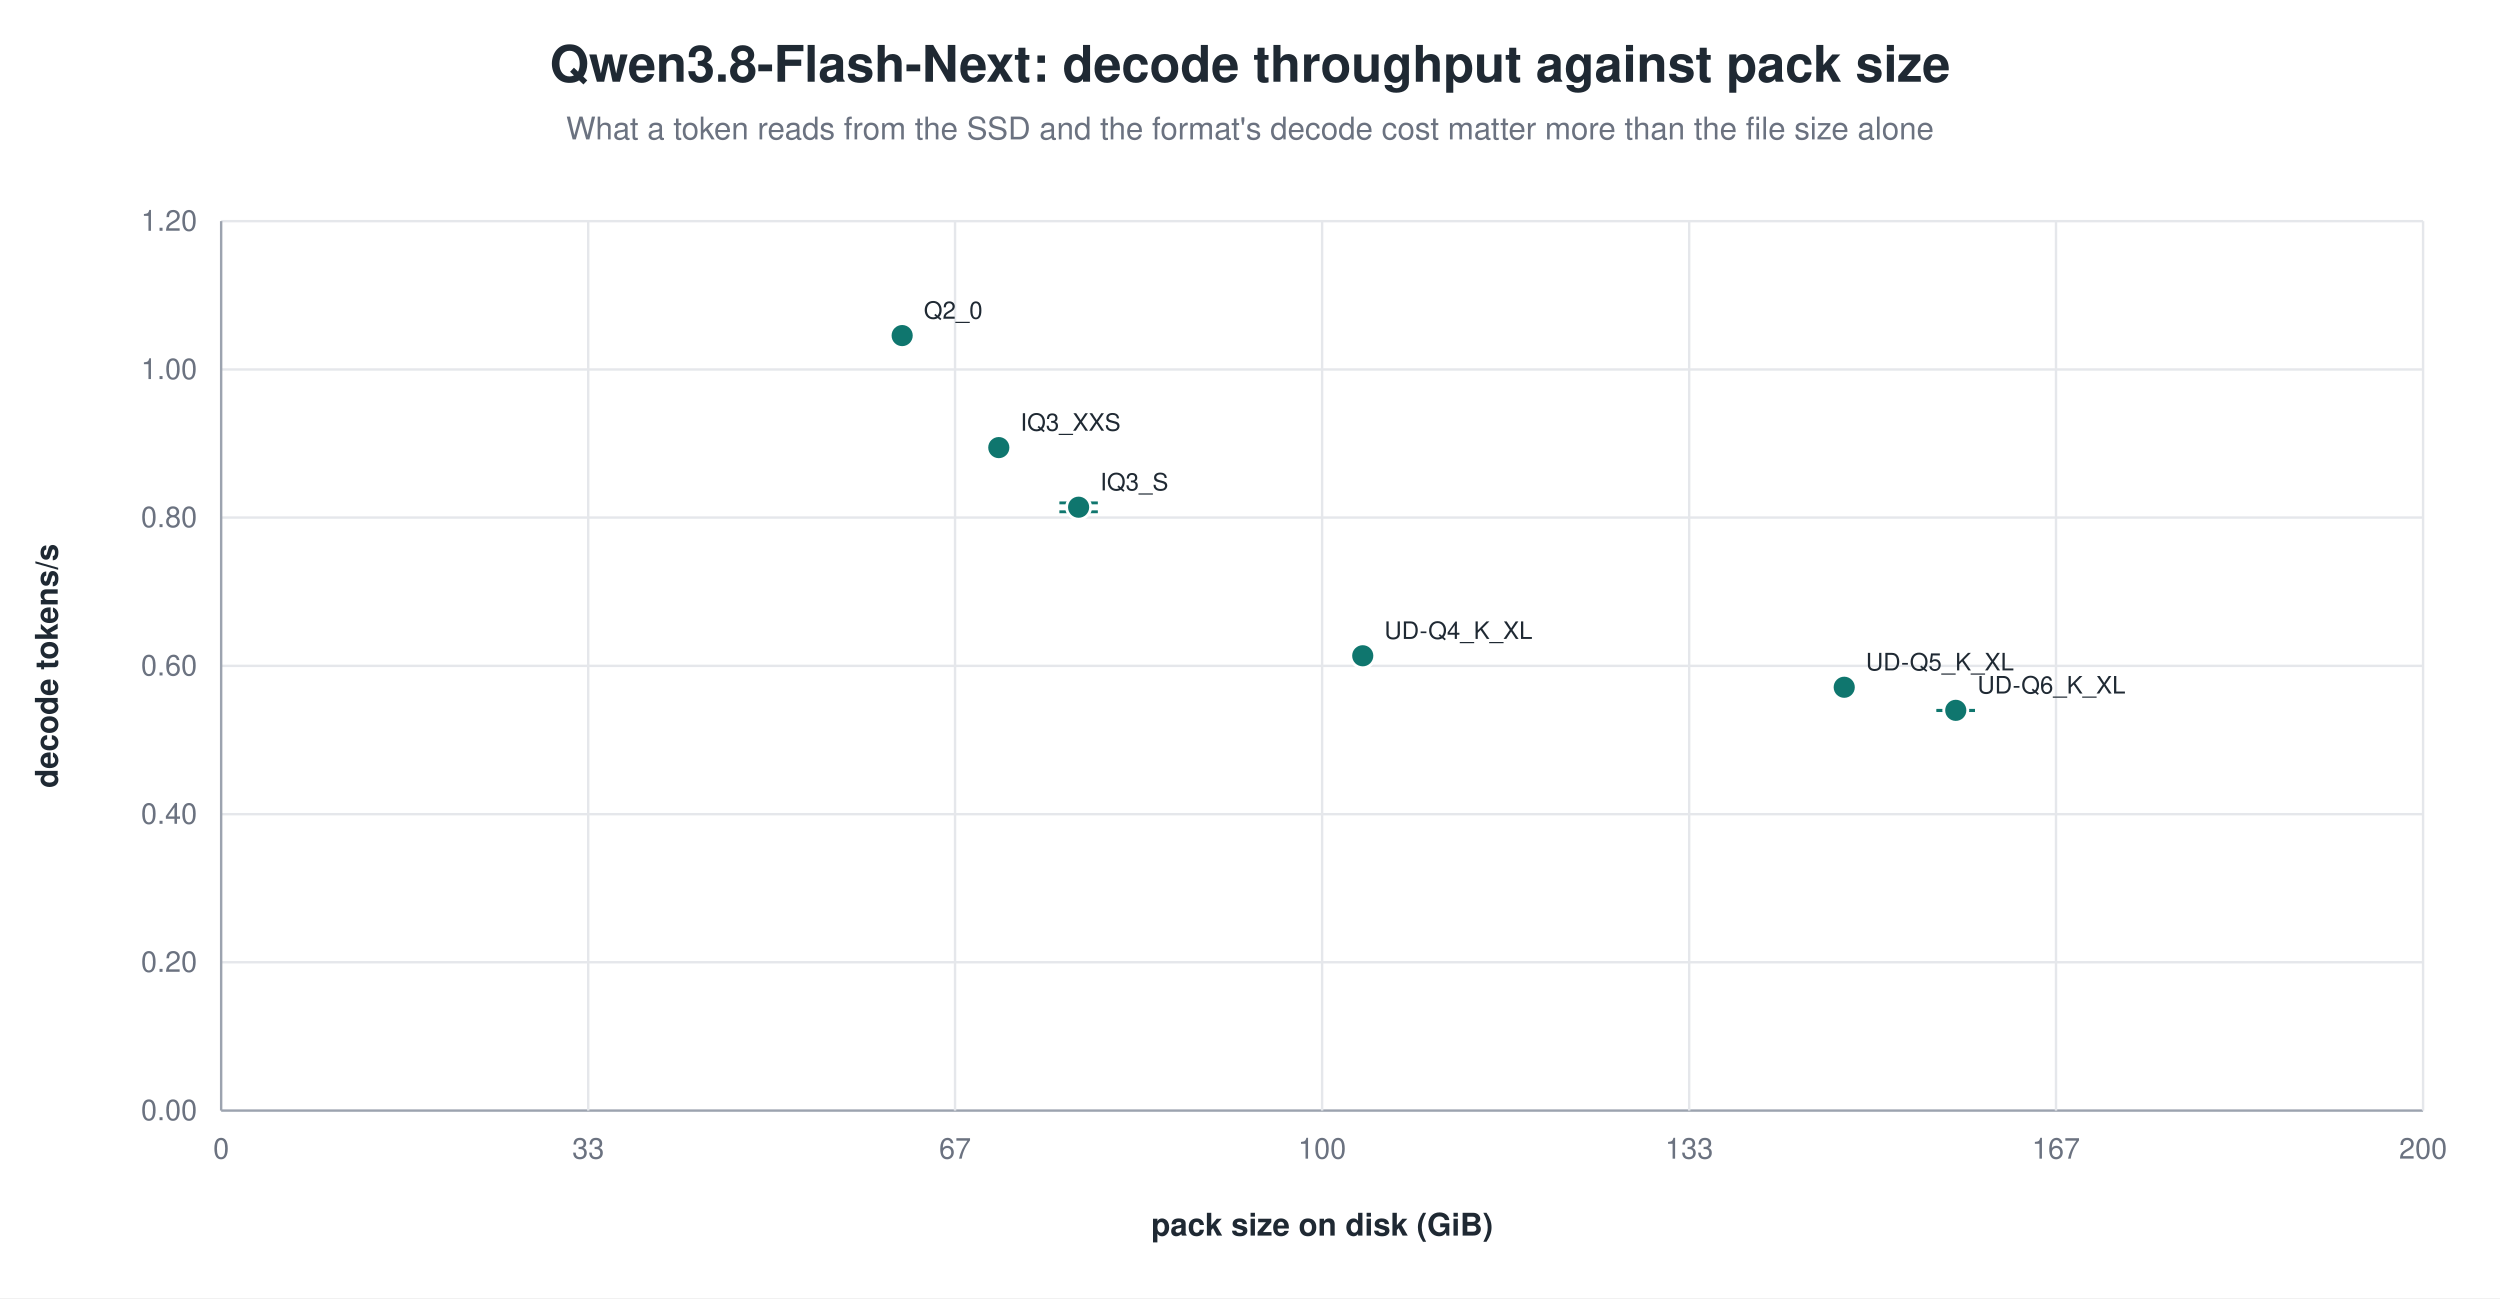
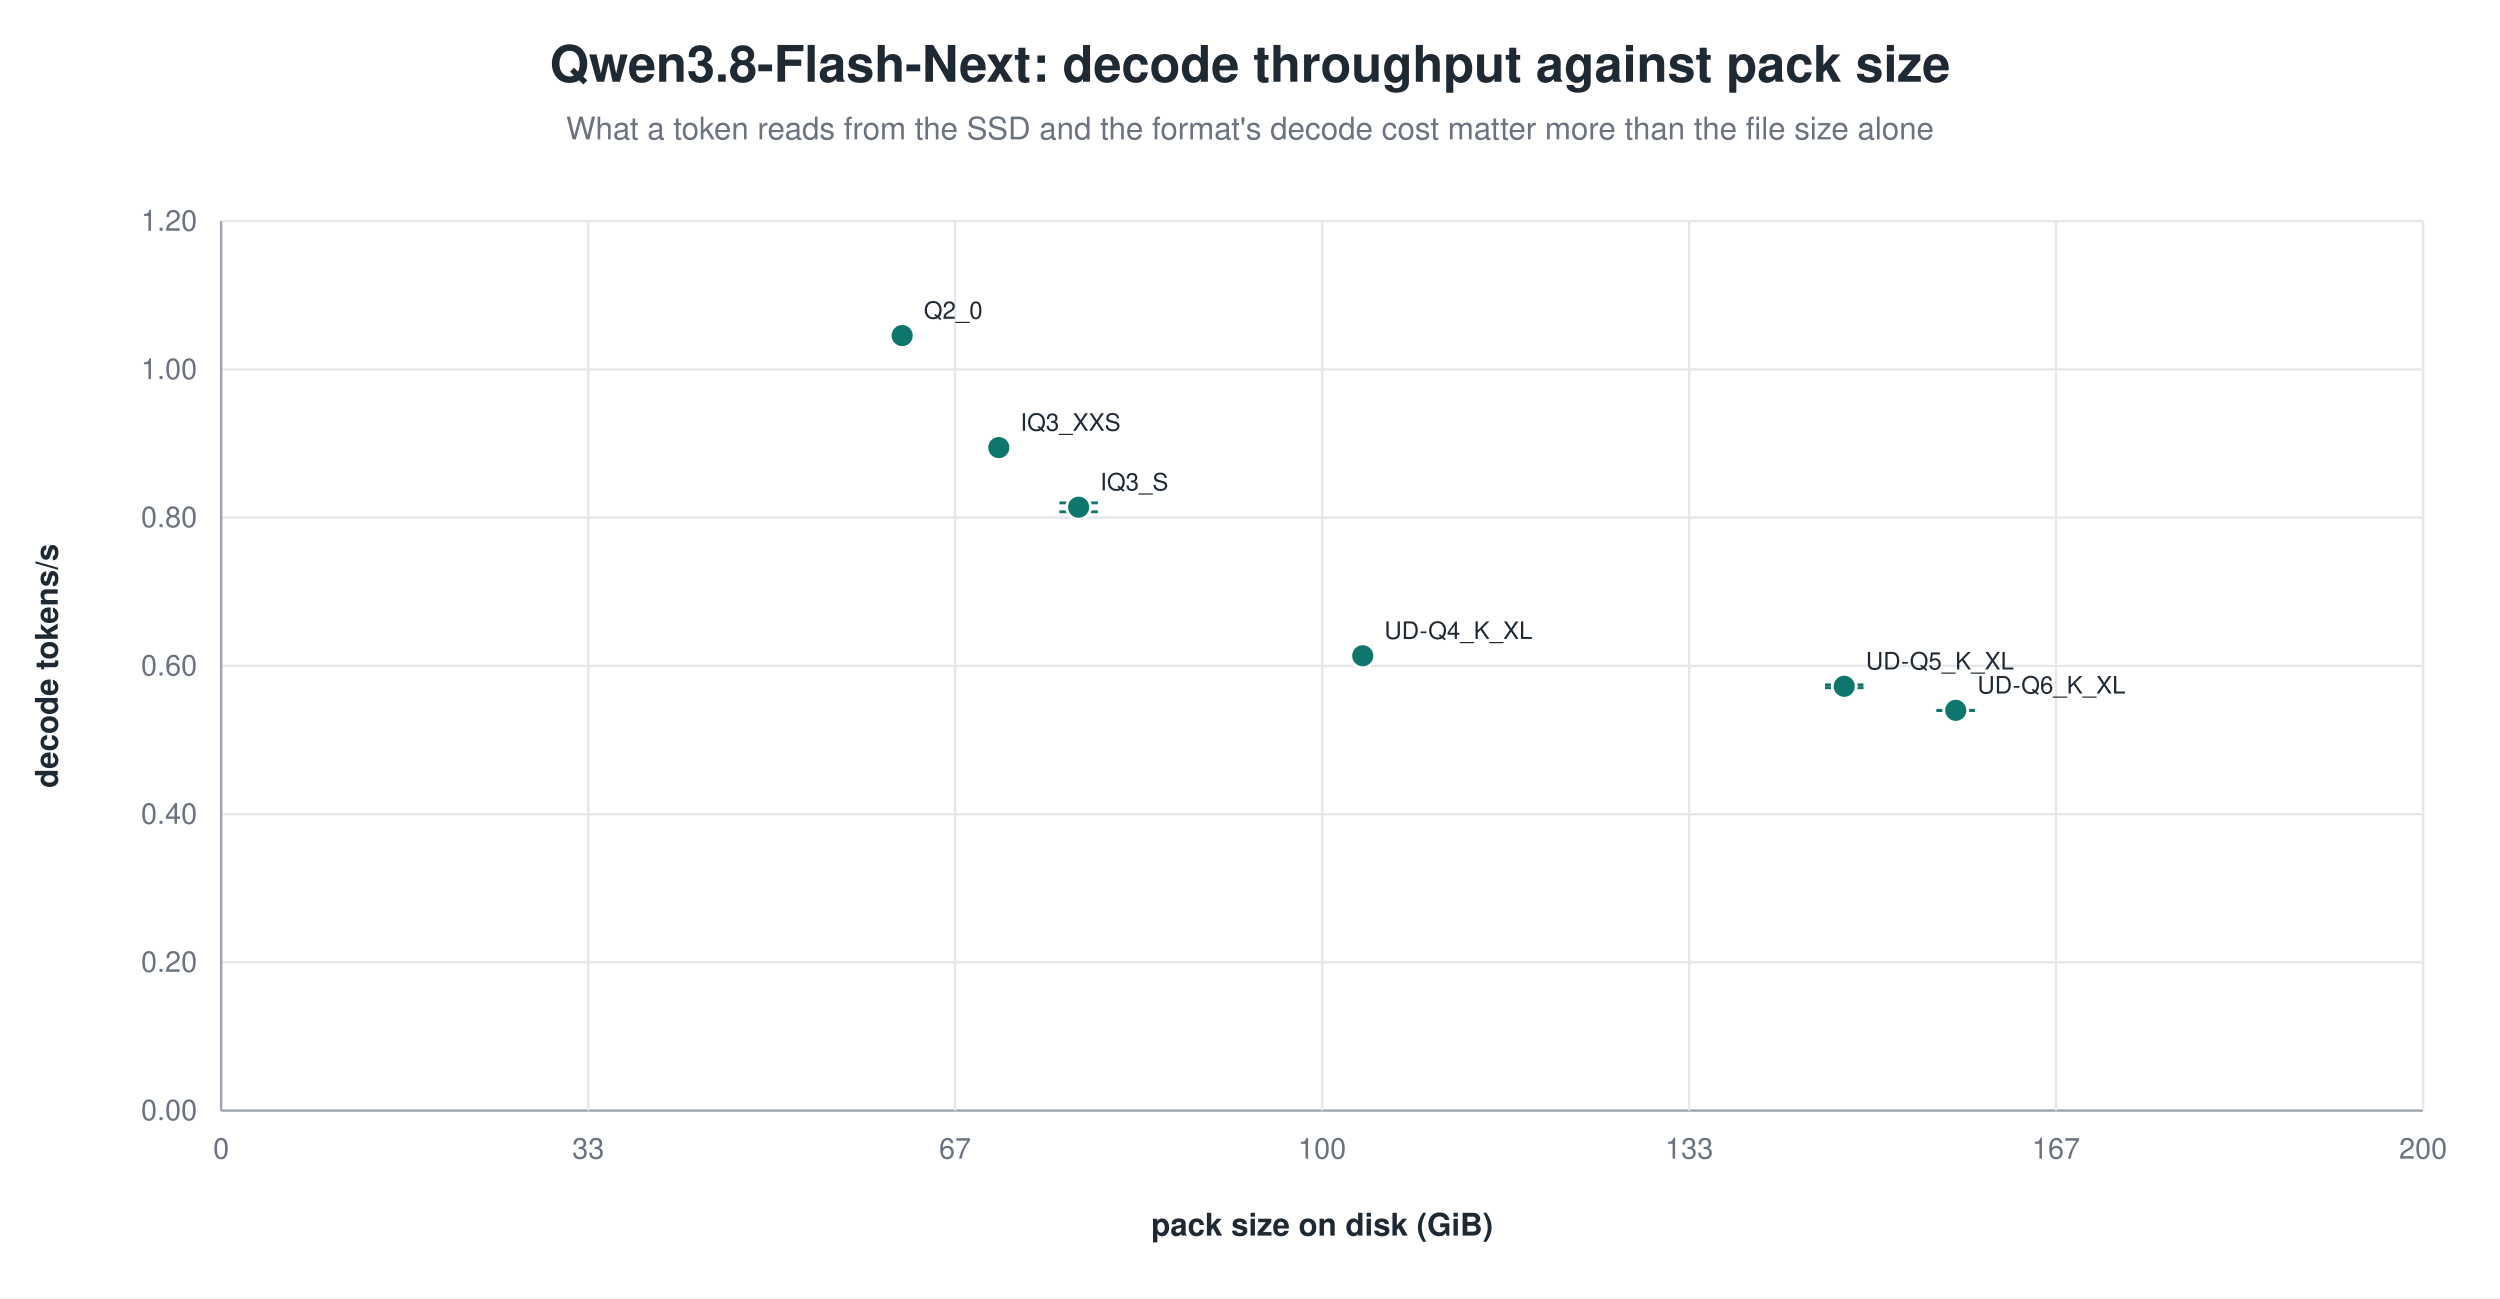
<svg xmlns="http://www.w3.org/2000/svg" width="1040" height="540" viewBox="0 0 1040 540" role="img" aria-label="Qwen3.8-Flash-Next: decode throughput against pack size">
  <rect width="1040" height="540" fill="white" />
  <text x="520.0" y="34" text-anchor="middle" font-family="Helvetica, Arial, sans-serif" font-size="21" font-weight="600" fill="#1f2933">Qwen3.8-Flash-Next: decode throughput against pack size</text>
  <text x="520.0" y="58" text-anchor="middle" font-family="Helvetica, Arial, sans-serif" font-size="13" fill="#6b7280">What a token reads from the SSD and the format's decode cost matter more than the file size alone</text>
  <line x1="92.0" y1="462.0" x2="1008.0" y2="462.0" stroke="#9ca3af" stroke-width="1.0" />
  <text x="82.0" y="466.0" text-anchor="end" font-family="Helvetica, Arial, sans-serif" font-size="12" fill="#6b7280" font-weight="400">0.00</text>
  <line x1="92.0" y1="400.3" x2="1008.0" y2="400.3" stroke="#e5e7eb" stroke-width="1.0" />
  <text x="82.0" y="404.3" text-anchor="end" font-family="Helvetica, Arial, sans-serif" font-size="12" fill="#6b7280" font-weight="400">0.20</text>
  <line x1="92.0" y1="338.7" x2="1008.0" y2="338.7" stroke="#e5e7eb" stroke-width="1.0" />
  <text x="82.0" y="342.7" text-anchor="end" font-family="Helvetica, Arial, sans-serif" font-size="12" fill="#6b7280" font-weight="400">0.40</text>
  <line x1="92.0" y1="277.0" x2="1008.0" y2="277.0" stroke="#e5e7eb" stroke-width="1.0" />
  <text x="82.0" y="281.0" text-anchor="end" font-family="Helvetica, Arial, sans-serif" font-size="12" fill="#6b7280" font-weight="400">0.60</text>
  <line x1="92.0" y1="215.3" x2="1008.0" y2="215.3" stroke="#e5e7eb" stroke-width="1.0" />
  <text x="82.0" y="219.3" text-anchor="end" font-family="Helvetica, Arial, sans-serif" font-size="12" fill="#6b7280" font-weight="400">0.80</text>
  <line x1="92.0" y1="153.7" x2="1008.0" y2="153.7" stroke="#e5e7eb" stroke-width="1.0" />
  <text x="82.0" y="157.7" text-anchor="end" font-family="Helvetica, Arial, sans-serif" font-size="12" fill="#6b7280" font-weight="400">1.00</text>
  <line x1="92.0" y1="92.0" x2="1008.0" y2="92.0" stroke="#e5e7eb" stroke-width="1.0" />
  <text x="82.0" y="96.0" text-anchor="end" font-family="Helvetica, Arial, sans-serif" font-size="12" fill="#6b7280" font-weight="400">1.20</text>
  <line x1="92.0" y1="92.0" x2="92.0" y2="462.0" stroke="#9ca3af" stroke-width="1.0" />
  <text x="92.0" y="482.0" text-anchor="middle" font-family="Helvetica, Arial, sans-serif" font-size="12" fill="#6b7280" font-weight="400">0</text>
  <line x1="244.7" y1="92.0" x2="244.7" y2="462.0" stroke="#e5e7eb" stroke-width="1.0" />
  <text x="244.7" y="482.0" text-anchor="middle" font-family="Helvetica, Arial, sans-serif" font-size="12" fill="#6b7280" font-weight="400">33</text>
  <line x1="397.3" y1="92.0" x2="397.3" y2="462.0" stroke="#e5e7eb" stroke-width="1.0" />
  <text x="397.3" y="482.0" text-anchor="middle" font-family="Helvetica, Arial, sans-serif" font-size="12" fill="#6b7280" font-weight="400">67</text>
  <line x1="550.0" y1="92.0" x2="550.0" y2="462.0" stroke="#e5e7eb" stroke-width="1.0" />
  <text x="550.0" y="482.0" text-anchor="middle" font-family="Helvetica, Arial, sans-serif" font-size="12" fill="#6b7280" font-weight="400">100</text>
  <line x1="702.7" y1="92.0" x2="702.7" y2="462.0" stroke="#e5e7eb" stroke-width="1.0" />
  <text x="702.7" y="482.0" text-anchor="middle" font-family="Helvetica, Arial, sans-serif" font-size="12" fill="#6b7280" font-weight="400">133</text>
  <line x1="855.3" y1="92.0" x2="855.3" y2="462.0" stroke="#e5e7eb" stroke-width="1.0" />
  <text x="855.3" y="482.0" text-anchor="middle" font-family="Helvetica, Arial, sans-serif" font-size="12" fill="#6b7280" font-weight="400">167</text>
  <line x1="1008.0" y1="92.0" x2="1008.0" y2="462.0" stroke="#e5e7eb" stroke-width="1.0" />
  <text x="1008.0" y="482.0" text-anchor="middle" font-family="Helvetica, Arial, sans-serif" font-size="12" fill="#6b7280" font-weight="400">200</text>
  <text x="24.0" y="277.0" text-anchor="middle" font-family="Helvetica, Arial, sans-serif" font-size="13" fill="#1f2933" font-weight="600" transform="rotate(-90.0 24.0 277.0)">decode tokens/s</text>
  <text x="550.0" y="514.0" text-anchor="middle" font-family="Helvetica, Arial, sans-serif" font-size="13" fill="#1f2933" font-weight="600">pack size on disk (GiB)</text>
  <circle cx="375.3" cy="139.6" r="5.0" fill="#0f766e" stroke="white" stroke-width="1.2" opacity="1.00" />
  <text x="384.3" y="132.6" text-anchor="start" font-family="Helvetica, Arial, sans-serif" font-size="10" fill="#1f2933" font-weight="500">Q2_0</text>
  <circle cx="415.5" cy="186.2" r="5.0" fill="#0f766e" stroke="white" stroke-width="1.2" opacity="1.00" />
  <text x="424.5" y="179.2" text-anchor="start" font-family="Helvetica, Arial, sans-serif" font-size="10" fill="#1f2933" font-weight="500">IQ3_XXS</text>
  <line x1="448.7" y1="209.2" x2="448.7" y2="212.9" stroke="#0f766e" stroke-width="1.2" />
  <line x1="440.7" y1="209.2" x2="456.7" y2="209.2" stroke="#0f766e" stroke-width="1.2" />
  <line x1="440.7" y1="212.9" x2="456.7" y2="212.9" stroke="#0f766e" stroke-width="1.2" />
  <circle cx="448.7" cy="211.0" r="5.0" fill="#0f766e" stroke="white" stroke-width="1.2" opacity="1.00" />
  <text x="457.7" y="204.0" text-anchor="start" font-family="Helvetica, Arial, sans-serif" font-size="10" fill="#1f2933" font-weight="500">IQ3_S</text>
  <circle cx="566.9" cy="272.8" r="5.0" fill="#0f766e" stroke="white" stroke-width="1.2" opacity="1.00" />
  <text x="575.9" y="265.8" text-anchor="start" font-family="Helvetica, Arial, sans-serif" font-size="10" fill="#1f2933" font-weight="500">UD-Q4_K_XL</text>
-   <circle cx="767.2" cy="285.9" r="5.0" fill="#0f766e" stroke="white" stroke-width="1.2" opacity="1.00" />
-   <text x="776.2" y="278.9" text-anchor="start" font-family="Helvetica, Arial, sans-serif" font-size="10" fill="#1f2933" font-weight="500">UD-Q5_K_XL</text>
+   <line x1="767.2" y1="284.9" x2="767.2" y2="286.1" stroke="#0f766e" stroke-width="1.2" />
+   <line x1="759.2" y1="284.9" x2="775.2" y2="284.9" stroke="#0f766e" stroke-width="1.2" />
+   <line x1="759.2" y1="286.1" x2="775.2" y2="286.1" stroke="#0f766e" stroke-width="1.2" />
+   <circle cx="767.2" cy="285.5" r="5.0" fill="#0f766e" stroke="white" stroke-width="1.2" opacity="1.00" />
+   <text x="776.2" y="278.5" text-anchor="start" font-family="Helvetica, Arial, sans-serif" font-size="10" fill="#1f2933" font-weight="500">UD-Q5_K_XL</text>
  <line x1="813.6" y1="295.5" x2="813.6" y2="295.6" stroke="#0f766e" stroke-width="1.2" />
  <line x1="805.6" y1="295.5" x2="821.6" y2="295.5" stroke="#0f766e" stroke-width="1.2" />
  <line x1="805.6" y1="295.6" x2="821.6" y2="295.6" stroke="#0f766e" stroke-width="1.2" />
  <circle cx="813.6" cy="295.5" r="5.0" fill="#0f766e" stroke="white" stroke-width="1.2" opacity="1.00" />
  <text x="822.6" y="288.5" text-anchor="start" font-family="Helvetica, Arial, sans-serif" font-size="10" fill="#1f2933" font-weight="500">UD-Q6_K_XL</text>
</svg>
